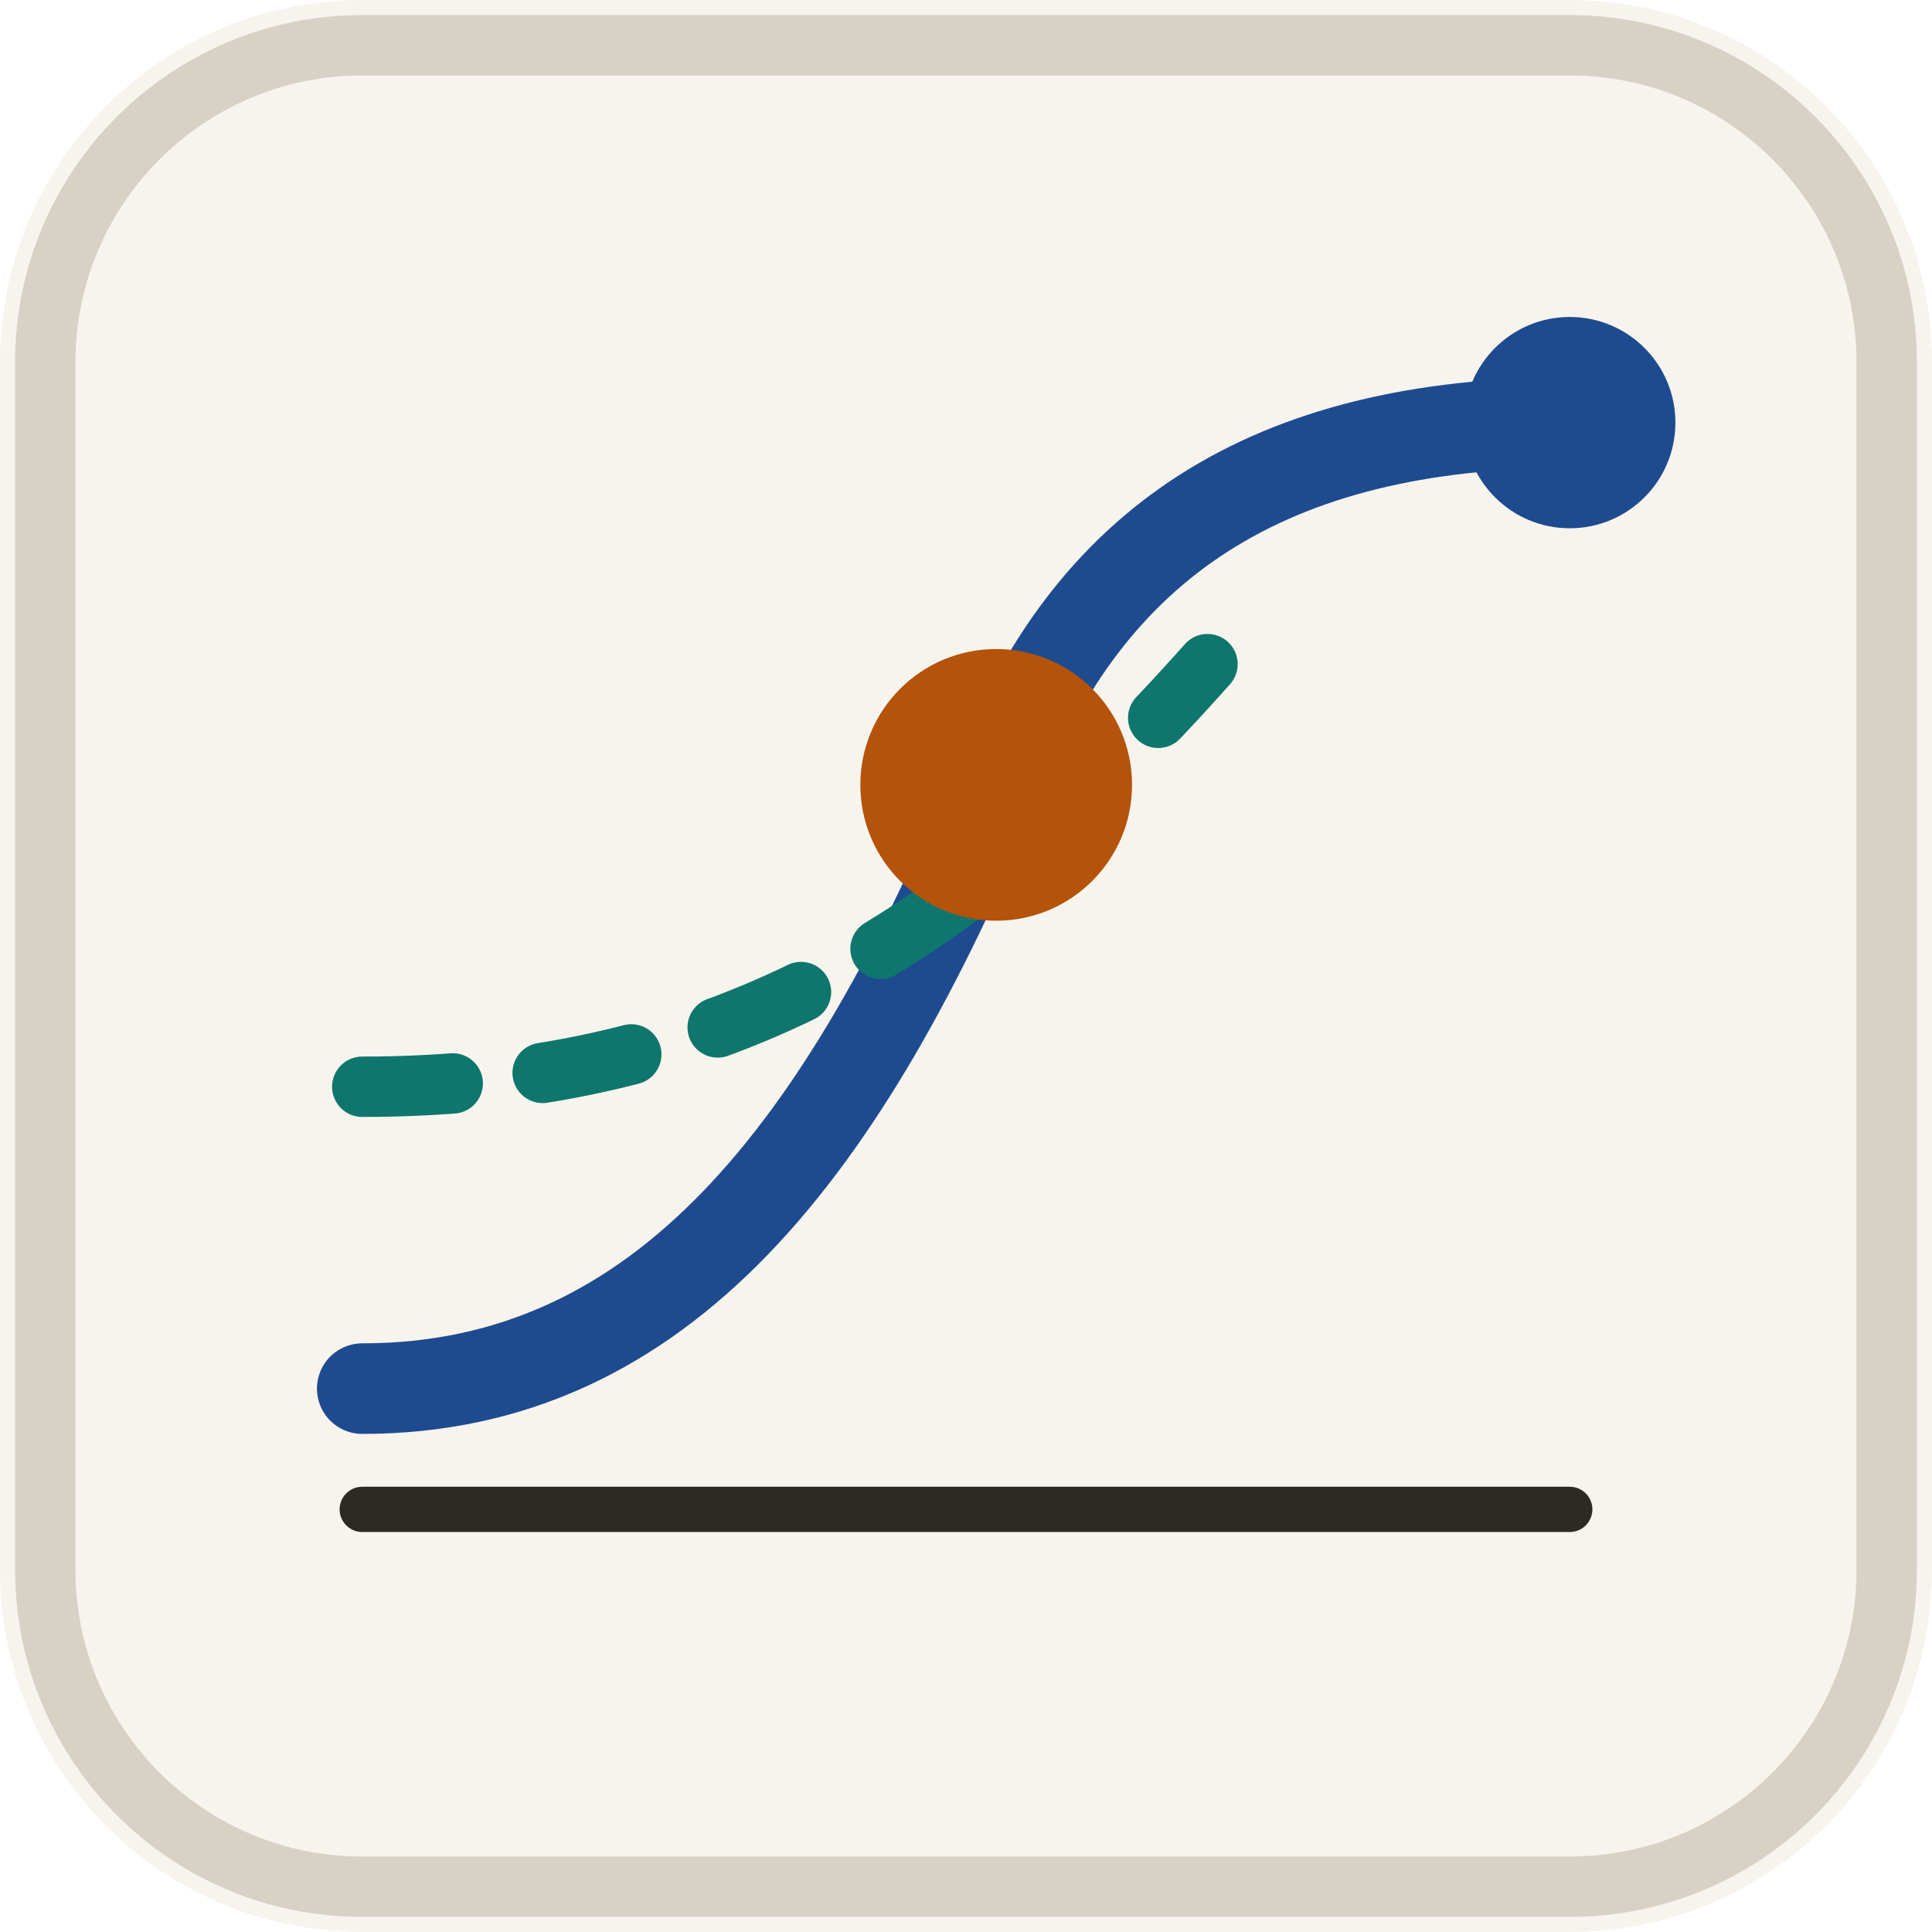
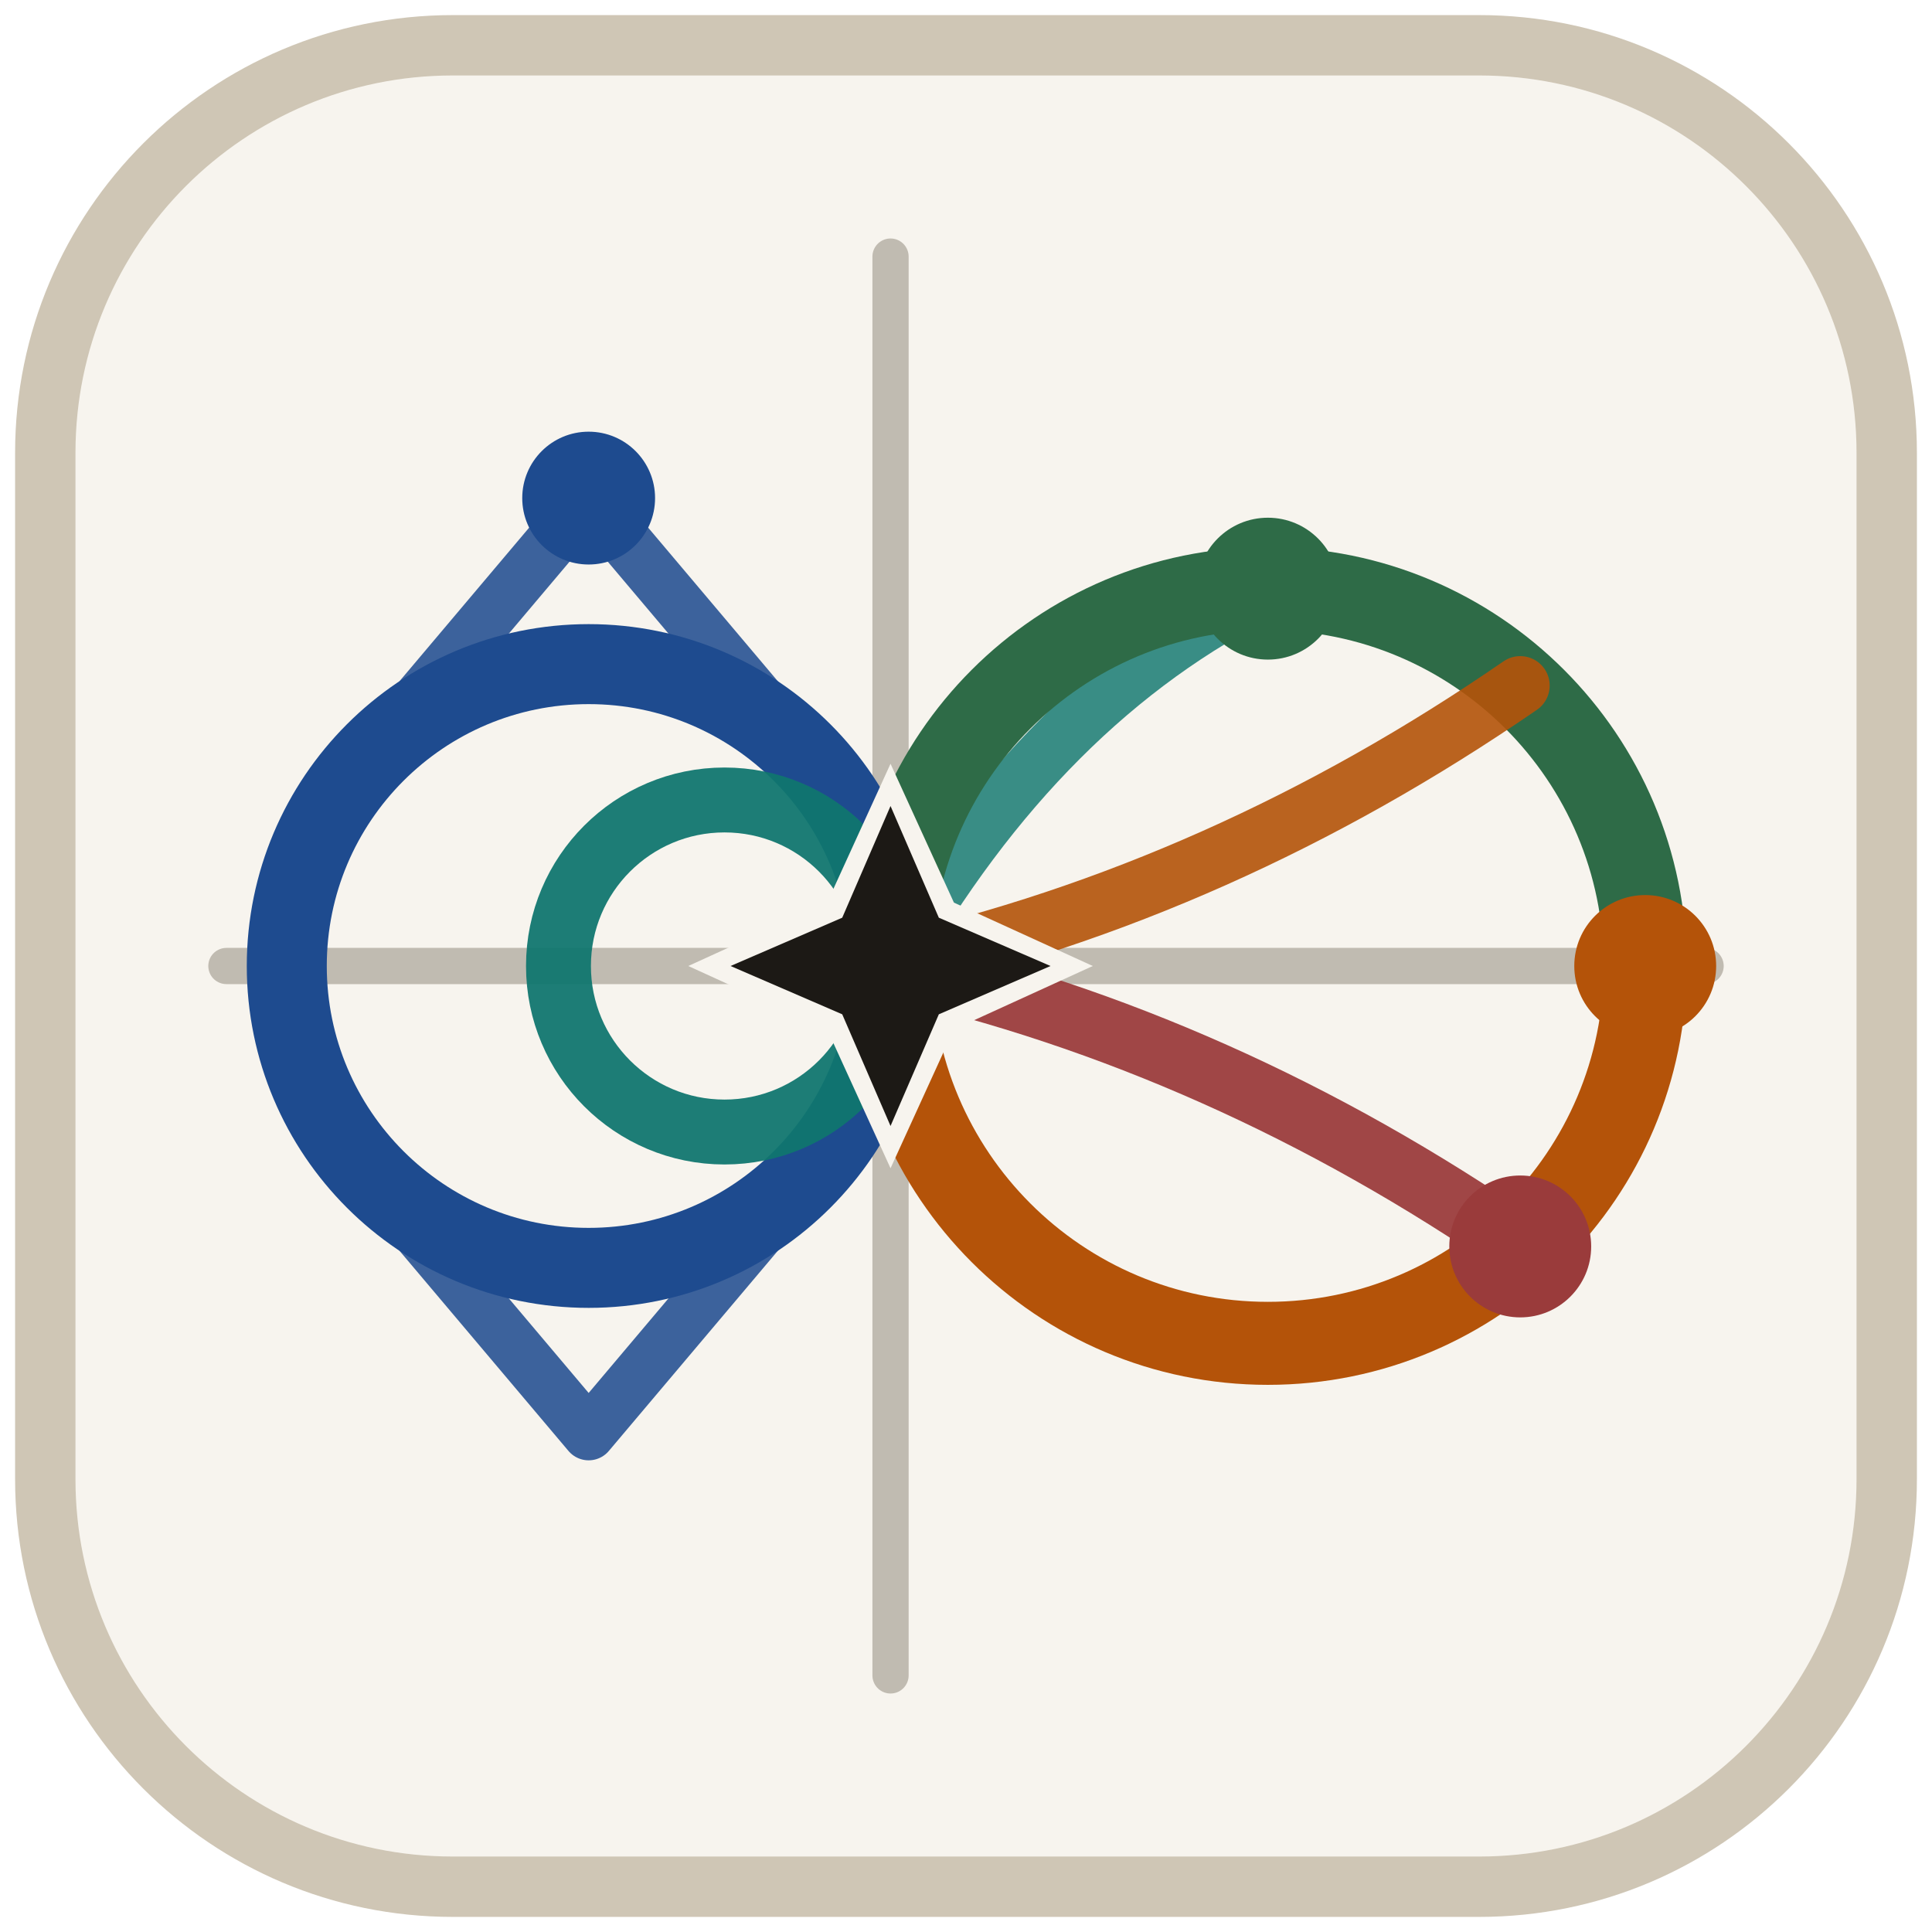
<svg xmlns="http://www.w3.org/2000/svg" viewBox="0 0 64 64" fill="none">
-   <rect width="64" height="64" rx="12" fill="#F7F4EE" />
-   <rect x="1.5" y="1.5" width="61" height="61" rx="10.5" stroke="#D8D1C5" stroke-width="2" />
-   <path d="M12 46C22 46 28 38 33 26C36 18 42 14 52 14" stroke="#1E4B8F" stroke-width="3" stroke-linecap="round" />
-   <path d="M12 36C24 36 32 31 40 22" stroke="#0F766E" stroke-width="2" stroke-linecap="round" stroke-dasharray="3 3" />
-   <circle cx="33" cy="26" r="4.5" fill="#B45309" />
-   <circle cx="52" cy="14" r="3.5" fill="#1E4B8F" />
-   <line x1="12" y1="50" x2="52" y2="50" stroke="#2D2A26" stroke-width="1.5" stroke-linecap="round" />
+   <style>
+     .bg { fill: #f7f4ee; }
+     .frame { stroke: #cfc6b5; }
+     .axis { stroke: #8a8174; }
+     .math { stroke: #1e4b8f; }
+     .math-fill { fill: #1e4b8f; }
+     .cs { stroke: #0f766e; }
+     .cs-fill { fill: #0f766e; }
+     .physics { stroke: #b45309; }
+     .physics-fill { fill: #b45309; }
+     .bio { stroke: #2e6b47; }
+     .bio-fill { fill: #2e6b47; }
+     .chem { stroke: #9a3b3b; }
+     .chem-fill { fill: #9a3b3b; }
+     .core { fill: #1c1915; }
+     @media (prefers-color-scheme: dark) {
+       .bg { fill: #0a0a0d; }
+       .frame { stroke: #2d2d36; }
+       .axis { stroke: #6e6b64; }
+       .math { stroke: #6da1f2; }
+       .math-fill { fill: #6da1f2; }
+       .cs { stroke: #38bfa8; }
+       .cs-fill { fill: #38bfa8; }
+       .physics { stroke: #e59c4a; }
+       .physics-fill { fill: #e59c4a; }
+       .bio { stroke: #5cc184; }
+       .bio-fill { fill: #5cc184; }
+       .chem { stroke: #e07b7b; }
+       .chem-fill { fill: #e07b7b; }
+       .core { fill: #f4f2ee; }
+     }
+   </style>
+   <rect class="bg frame" x="1.5" y="1.5" width="61" height="61" rx="13.5" stroke-width="2" />
+   <line class="axis" x1="7.5" y1="32" x2="56.5" y2="32" stroke-width="1.2" opacity="0.5" stroke-linecap="round" />
+   <line class="axis" x1="29.5" y1="8.5" x2="29.5" y2="55.5" stroke-width="1.2" opacity="0.5" stroke-linecap="round" />
+   <path class="math" d="M11.86 25.55 L19.5 16.5 L27.14 25.55 M11.86 38.45 L19.5 47.5 L27.14 38.45" stroke-width="1.75" stroke-linejoin="round" stroke-linecap="round" opacity="0.86" />
+   <circle class="math" cx="19.5" cy="32" r="10" stroke-width="2.65" />
+   <circle class="cs" cx="24" cy="32" r="5.5" stroke-width="2.15" opacity="0.94" />
+   <path class="cs" d="M29.5 32 Q34.5 23.2 42 19.5" stroke-width="1.85" stroke-linecap="round" opacity="0.82" />
+   <path class="bio" d="M29.5 32 A12.5 12.5 0 0 1 54.5 32" stroke-width="2.75" stroke-linecap="round" />
+   <path class="physics" d="M54.5 32 A12.5 12.5 0 0 1 29.5 32" stroke-width="2.75" stroke-linecap="round" />
+   <path class="physics" d="M29.5 32 Q40.5 29.5 50.36 22.71" stroke-width="1.95" stroke-linecap="round" opacity="0.9" />
+   <path class="chem" d="M29.5 32 Q40.5 34.5 50.36 41.29" stroke-width="2.1" stroke-linecap="round" opacity="0.94" />
+   <circle class="math-fill" cx="19.5" cy="16.5" r="2.2" />
+   <circle class="bio-fill" cx="42" cy="19.5" r="2.35" />
+   <circle class="physics-fill" cx="54.5" cy="32" r="2.35" />
+   <circle class="chem-fill" cx="50.36" cy="41.29" r="2.35" />
+   <path class="bg" d="M29.5 25.3 L31.6 29.9 L36.2 32 L31.6 34.1 L29.5 38.7 L27.4 34.1 L22.8 32 L27.4 29.9 Z" />
+   <path class="core" d="M29.5 26.7 L31.1 30.4 L34.8 32 L31.1 33.6 L29.5 37.3 L27.9 33.6 L24.2 32 L27.9 30.4 Z" />
</svg>
